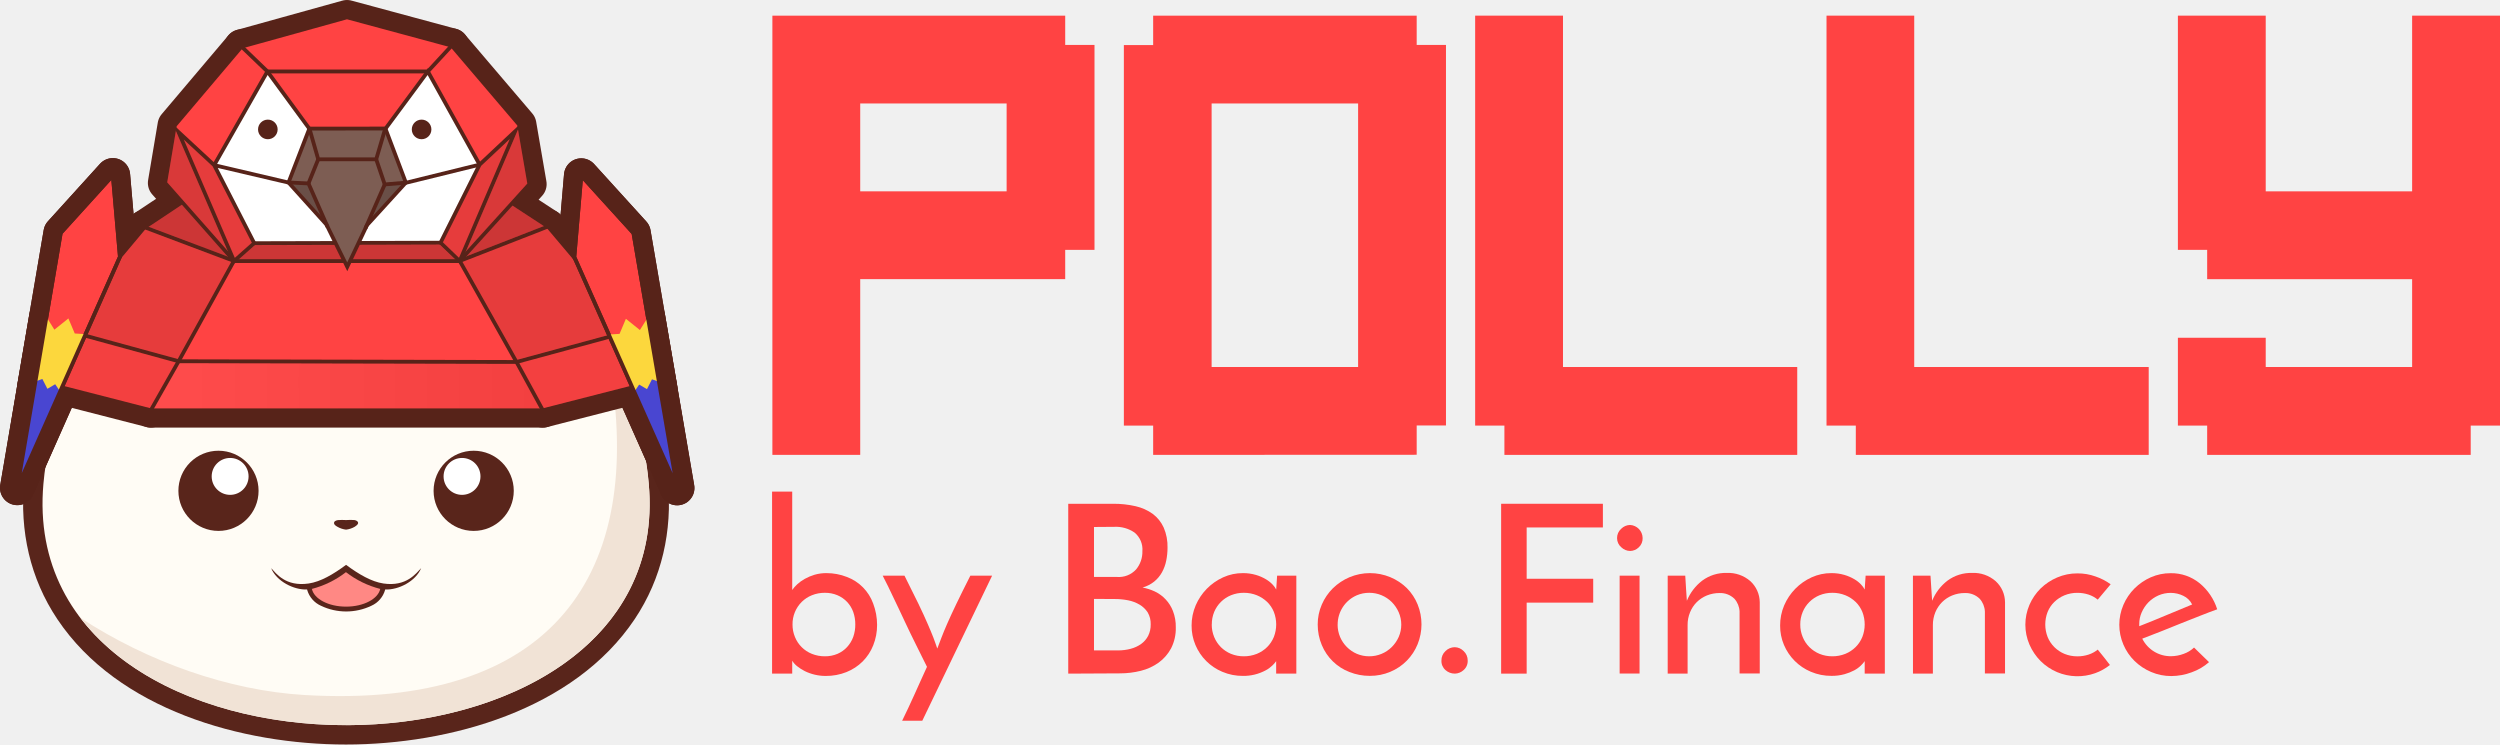
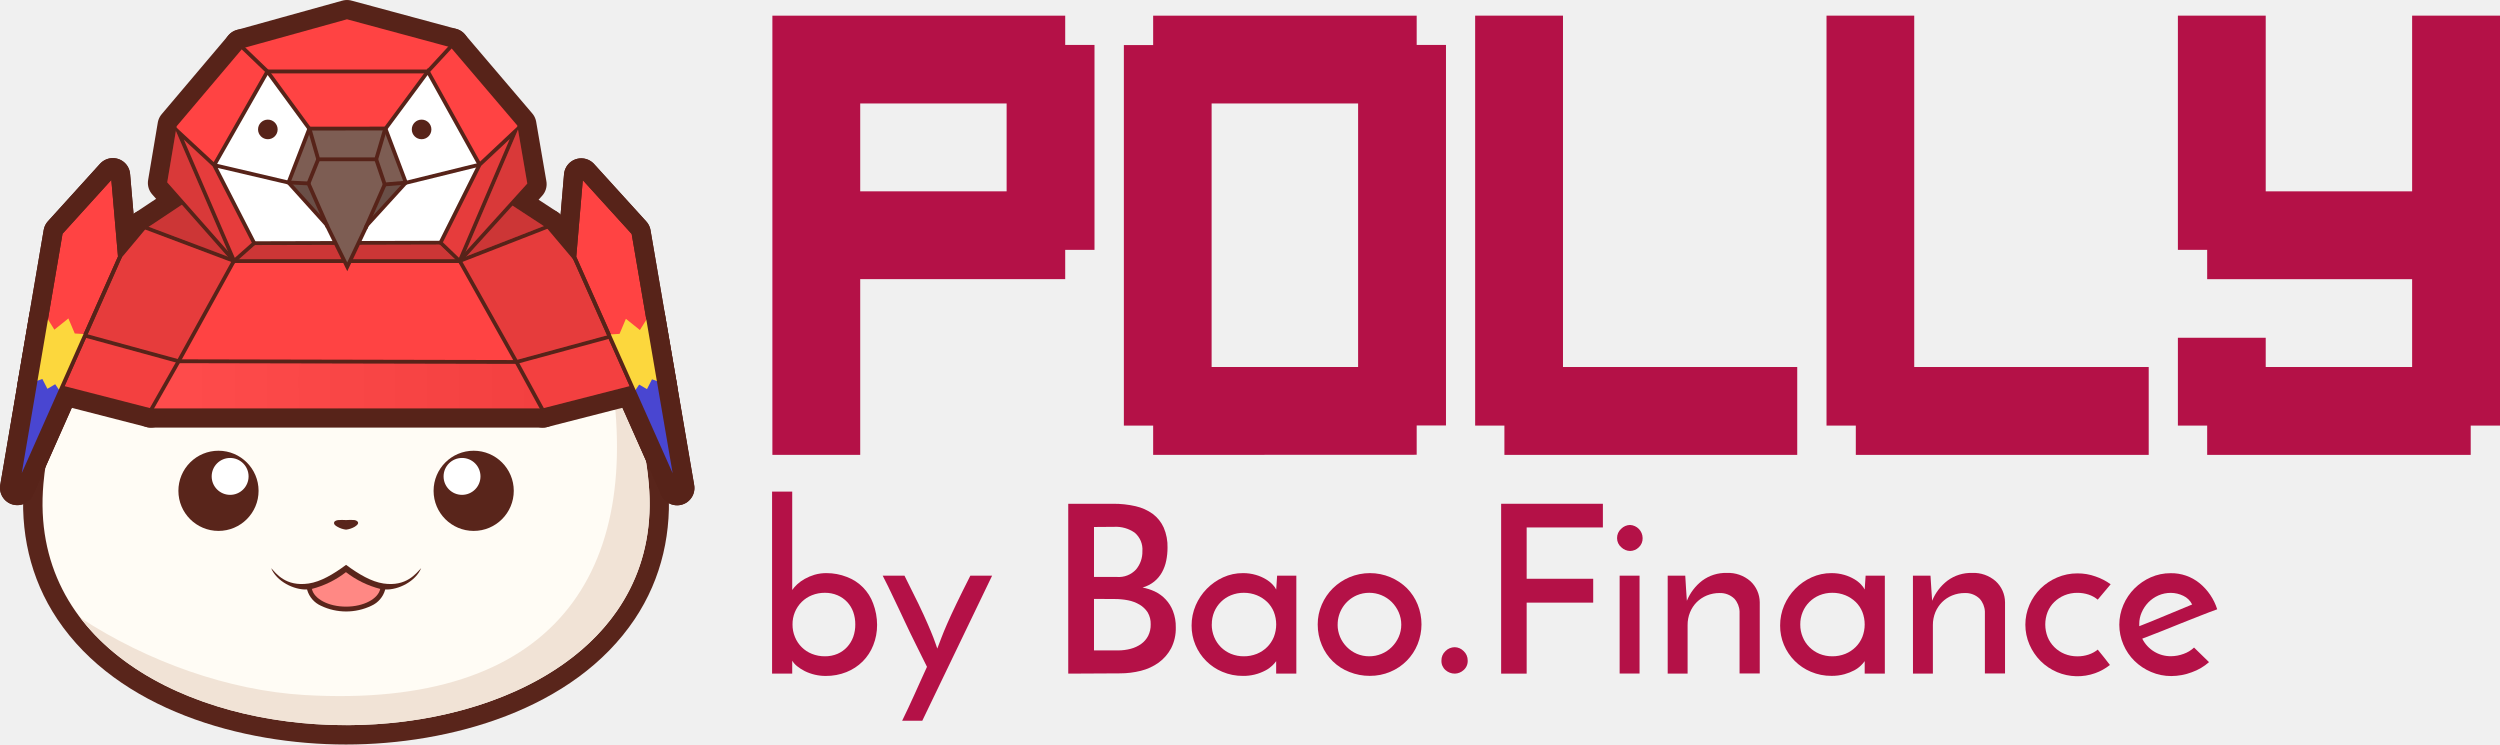
<svg xmlns="http://www.w3.org/2000/svg" viewBox="0 0 650.39 193.69">
  <defs>
-     <style>.cls-1,.cls-17,.cls-7{fill:#ff4343;}.cls-2{fill:#59251b;}.cls-2,.cls-3,.cls-4,.cls-5,.cls-6{fill-rule:evenodd;}.cls-3{fill:#fffcf5;}.cls-4{fill:#f1e3d6;}.cls-12,.cls-22,.cls-5{fill:#fff;}.cls-6{fill:#ff8884;}.cls-10,.cls-11,.cls-12,.cls-13,.cls-14,.cls-15,.cls-16,.cls-17,.cls-18,.cls-23,.cls-7,.cls-8,.cls-9{stroke:#572319;}.cls-10,.cls-11,.cls-12,.cls-13,.cls-14,.cls-15,.cls-16,.cls-7,.cls-8,.cls-9{stroke-linecap:round;stroke-linejoin:round;stroke-width:9px;}.cls-18,.cls-8{fill:none;}.cls-24,.cls-28,.cls-9{opacity:0.05;}.cls-10,.cls-19{opacity:0.1;}.cls-11,.cls-20{opacity:0.15;}.cls-13,.cls-23{fill:#7d5d53;}.cls-14,.cls-25{fill:#572319;}.cls-15,.cls-26{fill:#fcd73d;}.cls-16,.cls-27{fill:#4946d1;}.cls-17,.cls-18,.cls-23{stroke-miterlimit:10;}.cls-21{opacity:0.2;}.cls-28{fill:url(#linear-gradient);}</style>
+     <style>.cls-1{fill:#b41147;}.cls-2{fill:#59251b;}.cls-2,.cls-3,.cls-4,.cls-5,.cls-6{fill-rule:evenodd;}.cls-3{fill:#fffcf5;}.cls-4{fill:#f1e3d6;}.cls-12,.cls-22,.cls-5{fill:#fff;}.cls-6{fill:#ff8884;}.cls-17,.cls-7{fill:#ff4343;}.cls-10,.cls-11,.cls-12,.cls-13,.cls-14,.cls-15,.cls-16,.cls-17,.cls-18,.cls-23,.cls-7,.cls-8,.cls-9{stroke:#572319;}.cls-10,.cls-11,.cls-12,.cls-13,.cls-14,.cls-15,.cls-16,.cls-7,.cls-8,.cls-9{stroke-linecap:round;stroke-linejoin:round;stroke-width:9px;}.cls-18,.cls-8{fill:none;}.cls-24,.cls-28,.cls-9{opacity:0.05;}.cls-10,.cls-19{opacity:0.1;}.cls-11,.cls-20{opacity:0.15;}.cls-13,.cls-23{fill:#7d5d53;}.cls-14,.cls-25{fill:#572319;}.cls-15,.cls-26{fill:#fcd73d;}.cls-16,.cls-27{fill:#4946d1;}.cls-17,.cls-18,.cls-23{stroke-miterlimit:10;}.cls-21{opacity:0.2;}.cls-28{fill:url(#linear-gradient);}</style>
    <linearGradient id="linear-gradient" x1="40.1" y1="100.37" x2="140.38" y2="100.37" gradientUnits="userSpaceOnUse">
      <stop offset="0" stop-color="#fff" />
      <stop offset="1" />
    </linearGradient>
  </defs>
  <g id="Layer_2" data-name="Layer 2">
    <g id="Layer_1-2" data-name="Layer 1">
      <path class="cls-1" d="M200.94,118.34V4.07h76.18v7.62h7.62V65h-7.62v7.62H223.79v45.71Zm60.94-68.56V26.92H223.79V49.78Z" />
      <path class="cls-1" d="M300,118.34v-7.62h-7.62v-99H300V4.07h68.56v7.62h7.62v99h-7.62v7.62Zm53.32-22.86V26.92H315.21V95.48Z" />
      <path class="cls-1" d="M391.38,118.34v-7.62h-7.61V4.07h22.85V95.48h60.94v22.86Z" />
      <path class="cls-1" d="M482.8,118.34v-7.62h-7.62V4.07H498V95.48H559v22.86Z" />
      <path class="cls-1" d="M574.21,118.34v-7.62h-7.62V87.87h22.85v7.61h38.09V72.63H574.21V65h-7.62V4.07h22.85V49.78h38.09V4.07h22.86V110.72h-7.62v7.62Z" />
      <path class="cls-1" d="M228.18,162.57a14.11,14.11,0,0,1-1,5.3,12.35,12.35,0,0,1-2.75,4.21,12.58,12.58,0,0,1-4.23,2.77,14.21,14.21,0,0,1-5.39,1,12.3,12.3,0,0,1-5.43-1.25,11.38,11.38,0,0,1-2-1.28,5.52,5.52,0,0,1-1.28-1.43q0,.3,0,.63c0,.23,0,.44,0,.64v2.08h-5.24V127.89h5.24v25.6a8.63,8.63,0,0,1,1.31-1.49,10.15,10.15,0,0,1,1.95-1.4,12.66,12.66,0,0,1,2.53-1.07,10.82,10.82,0,0,1,3.11-.43,14.45,14.45,0,0,1,5.33,1,11.59,11.59,0,0,1,6.83,6.91A15.8,15.8,0,0,1,228.18,162.57Zm-5.67-.12a9.53,9.53,0,0,0-.54-3.26,7.43,7.43,0,0,0-4.09-4.33,8.22,8.22,0,0,0-3.29-.64,8.88,8.88,0,0,0-3.38.64,8,8,0,0,0-2.65,1.74,8.15,8.15,0,0,0-2.38,5.85,8.32,8.32,0,0,0,.64,3.29,7.88,7.88,0,0,0,4.39,4.36,8.88,8.88,0,0,0,3.38.64,8.22,8.22,0,0,0,3.29-.64,7.37,7.37,0,0,0,2.5-1.77,7.84,7.84,0,0,0,1.59-2.62A9.49,9.49,0,0,0,222.51,162.45Z" />
      <path class="cls-1" d="M239.94,187.5H234.7l1.62-3.38c.5-1.08,1-2.18,1.52-3.3s1-2.27,1.56-3.47,1.11-2.49,1.76-3.87c-.93-1.83-1.89-3.75-2.86-5.76s-2-4-2.93-6.06-1.94-4.07-2.89-6.1-1.9-4-2.84-5.79h5.67q2.19,4.33,3.63,7.32t2.37,5.15c.63,1.44,1.14,2.67,1.53,3.68s.72,2,1,2.81l1.07-2.81c.38-1,.89-2.24,1.52-3.68s1.42-3.16,2.38-5.15,2.16-4.43,3.63-7.32h5.66Z" />
      <path class="cls-1" d="M277.91,175.25V131.06h11.7a25.08,25.08,0,0,1,5.85.64,12.3,12.3,0,0,1,4.45,2,9.22,9.22,0,0,1,2.83,3.54,12.45,12.45,0,0,1,1,5.27,16.92,16.92,0,0,1-.34,3.35,10.54,10.54,0,0,1-1.09,3,8.3,8.3,0,0,1-2,2.41,8.58,8.58,0,0,1-3.07,1.58,13.61,13.61,0,0,1,3.14,1,9.38,9.38,0,0,1,4.75,5.06,11.16,11.16,0,0,1,.76,4.32,11.31,11.31,0,0,1-1.22,5.43,11.05,11.05,0,0,1-3.23,3.72,13.56,13.56,0,0,1-4.63,2.13,22.17,22.17,0,0,1-5.42.67Zm6.7-38.15v13h6a6.1,6.1,0,0,0,4.94-1.95,7.1,7.1,0,0,0,1.65-4.75,5.7,5.7,0,0,0-2-4.82,8.49,8.49,0,0,0-5.28-1.52Zm0,18.71v13.4h6.22a12.74,12.74,0,0,0,3.32-.42,8.35,8.35,0,0,0,2.71-1.25,6,6,0,0,0,1.83-2.1,6.34,6.34,0,0,0,.67-3,5.83,5.83,0,0,0-.79-3.14,6.4,6.4,0,0,0-2.1-2,9.38,9.38,0,0,0-3-1.13,17.83,17.83,0,0,0-3.44-.33Z" />
      <path class="cls-1" d="M310,162.75a13.21,13.21,0,0,1,1.07-5.27,14.12,14.12,0,0,1,7.13-7.28,12.27,12.27,0,0,1,5.15-1.1,11.74,11.74,0,0,1,3.35.46,11.16,11.16,0,0,1,2.62,1.13,8,8,0,0,1,1.77,1.4,5.21,5.21,0,0,1,.92,1.28l.24-3.6h5v25.48H332V172a7.17,7.17,0,0,1-1,1.15,7.35,7.35,0,0,1-1.74,1.25,12.13,12.13,0,0,1-5.88,1.44,13.44,13.44,0,0,1-5.39-1.07,13,13,0,0,1-7-7A12.69,12.69,0,0,1,310,162.75Zm5.24-.3a8.5,8.5,0,0,0,.64,3.29,8.11,8.11,0,0,0,1.74,2.62,8.22,8.22,0,0,0,2.62,1.74,8.73,8.73,0,0,0,3.35.64,9,9,0,0,0,3.39-.64,8.24,8.24,0,0,0,2.68-1.77,7.9,7.9,0,0,0,1.74-2.62,9,9,0,0,0,0-6.52,7.58,7.58,0,0,0-1.74-2.59,8.5,8.5,0,0,0-2.68-1.74,9,9,0,0,0-3.39-.64,8.73,8.73,0,0,0-3.35.64,8,8,0,0,0-4.36,4.33A8.31,8.31,0,0,0,315.26,162.45Z" />
      <path class="cls-1" d="M342.81,162.45a12.81,12.81,0,0,1,1.07-5.18,13.46,13.46,0,0,1,2.89-4.24,14.06,14.06,0,0,1,4.3-2.86,13.81,13.81,0,0,1,10.66,0A13.68,13.68,0,0,1,366,153a12.9,12.9,0,0,1,2.8,4.24,13.79,13.79,0,0,1,0,10.36,13.06,13.06,0,0,1-7.07,7.16,13.44,13.44,0,0,1-5.39,1.07,14.19,14.19,0,0,1-5.27-1,12.73,12.73,0,0,1-7.19-7A13.67,13.67,0,0,1,342.81,162.45Zm5.18.06a8.13,8.13,0,0,0,.64,3.2A8.32,8.32,0,0,0,353,170.1a8.16,8.16,0,0,0,3.2.64,8.29,8.29,0,0,0,5.88-2.41,8.73,8.73,0,0,0,1.8-2.62,7.81,7.81,0,0,0,.67-3.2,8.05,8.05,0,0,0-.67-3.23,8.75,8.75,0,0,0-1.8-2.65,8.29,8.29,0,0,0-5.88-2.41,8.16,8.16,0,0,0-3.2.64,8.27,8.27,0,0,0-5,7.65Z" />
      <path class="cls-1" d="M375,171.84a3.25,3.25,0,0,1,1.06-2.47,3.45,3.45,0,0,1,2.41-1,3.31,3.31,0,0,1,2.29,1,3.26,3.26,0,0,1,1.07,2.47,3.1,3.1,0,0,1-1.07,2.49,3.47,3.47,0,0,1-2.29.92,3.64,3.64,0,0,1-2.41-.92A3.09,3.09,0,0,1,375,171.84Z" />
      <path class="cls-1" d="M390.53,175.25V131.06H417v6.16H397.17v13.35h17.31v6.21H397.17v18.47Z" />
      <path class="cls-1" d="M420.69,140a3.16,3.16,0,0,1,1.07-2.43,3.34,3.34,0,0,1,2.29-1,3.45,3.45,0,0,1,3.29,3.41,3.12,3.12,0,0,1-1,2.41,3.28,3.28,0,0,1-2.25.95,3.39,3.39,0,0,1-2.29-.95A3.08,3.08,0,0,1,420.69,140Zm5.85,35.23h-5.18V149.77h5.18Z" />
      <path class="cls-1" d="M433.86,149.77h4.57q.12,1.89.21,3.45c.06,1,.13,2.06.21,3.08a12.58,12.58,0,0,1,4-5.25,10.24,10.24,0,0,1,6.36-2,8.76,8.76,0,0,1,6.16,2.14,7.56,7.56,0,0,1,2.44,5.48v18.53h-5.25V159.1a5.34,5.34,0,0,0-1.33-3.32,5.28,5.28,0,0,0-3.85-1.5,8.73,8.73,0,0,0-3.35.64,8.22,8.22,0,0,0-2.62,1.74,8,8,0,0,0-1.73,2.62,8.51,8.51,0,0,0-.64,3.35v12.62h-5.18Z" />
      <path class="cls-1" d="M463.11,162.75a13.2,13.2,0,0,1,1.06-5.27,14.12,14.12,0,0,1,7.13-7.28,12.34,12.34,0,0,1,5.15-1.1,11.87,11.87,0,0,1,3.36.46,11.35,11.35,0,0,1,2.62,1.13,7.68,7.68,0,0,1,1.76,1.4,5.21,5.21,0,0,1,.92,1.28l.24-3.6h5v25.48h-5.24V172a7.17,7.17,0,0,1-1,1.15,7.28,7.28,0,0,1-1.73,1.25,12.7,12.7,0,0,1-2.53,1,12.21,12.21,0,0,1-3.35.43,13.48,13.48,0,0,1-5.4-1.07,13.09,13.09,0,0,1-7-7A12.68,12.68,0,0,1,463.11,162.75Zm5.24-.3a8.32,8.32,0,0,0,.64,3.29,7.8,7.8,0,0,0,1.74,2.62,8.11,8.11,0,0,0,2.62,1.74,8.66,8.66,0,0,0,3.35.64,8.92,8.92,0,0,0,3.38-.64,8.13,8.13,0,0,0,2.68-1.77,7.9,7.9,0,0,0,1.74-2.62,9,9,0,0,0,0-6.52,7.58,7.58,0,0,0-1.74-2.59,8.38,8.38,0,0,0-2.68-1.74,8.92,8.92,0,0,0-3.38-.64,8.66,8.66,0,0,0-3.35.64,8.11,8.11,0,0,0-2.62,1.74,7.87,7.87,0,0,0-1.74,2.59A8.14,8.14,0,0,0,468.35,162.45Z" />
      <path class="cls-1" d="M497.66,149.77h4.57c.08,1.26.15,2.41.22,3.45s.13,2.06.21,3.08a12.48,12.48,0,0,1,4-5.25,10.29,10.29,0,0,1,6.37-2,8.72,8.72,0,0,1,6.15,2.14,7.48,7.48,0,0,1,2.44,5.48v18.53h-5.24V159.1a5.34,5.34,0,0,0-1.34-3.32,5.24,5.24,0,0,0-3.84-1.5,8.66,8.66,0,0,0-3.35.64,8.11,8.11,0,0,0-2.62,1.74,8.22,8.22,0,0,0-1.74,2.62,8.69,8.69,0,0,0-.64,3.35v12.62h-5.18Z" />
      <path class="cls-1" d="M545.74,169l1.62,2c.51.63,1,1.29,1.55,2a13.62,13.62,0,0,1-3.83,2.13,13.67,13.67,0,0,1-9.91-.27,13.62,13.62,0,0,1-4.3-2.89,14,14,0,0,1-2.89-4.27,13.07,13.07,0,0,1,0-10.36,13.63,13.63,0,0,1,2.89-4.24,14.06,14.06,0,0,1,4.3-2.86,13.17,13.17,0,0,1,5.27-1.07,13.55,13.55,0,0,1,4.72.8A14.82,14.82,0,0,1,549.1,152l-3.36,4a7.4,7.4,0,0,0-2.37-1.31,9.18,9.18,0,0,0-2.93-.46,8.66,8.66,0,0,0-3.35.64,8.47,8.47,0,0,0-2.65,1.74,7.58,7.58,0,0,0-1.74,2.59,9,9,0,0,0,0,6.52,7.9,7.9,0,0,0,1.74,2.62,8.21,8.21,0,0,0,2.65,1.77,8.66,8.66,0,0,0,3.35.64,8.91,8.91,0,0,0,2.93-.46A7.4,7.4,0,0,0,545.74,169Z" />
      <path class="cls-1" d="M574.69,172.26a13.64,13.64,0,0,1-4.45,2.62,15.26,15.26,0,0,1-5.36,1,13.14,13.14,0,0,1-5.27-1.07,13.88,13.88,0,0,1-4.3-2.86,13.19,13.19,0,0,1-2.89-4.24,13.07,13.07,0,0,1,0-10.36,13.65,13.65,0,0,1,2.89-4.27,14.07,14.07,0,0,1,4.23-2.89,12.64,12.64,0,0,1,5.15-1.07,11.63,11.63,0,0,1,7.53,2.59,14.39,14.39,0,0,1,4.6,6.8c-1.26.45-2.7,1-4.32,1.64l-5.06,2q-2.62,1.08-5.24,2.11t-4.88,1.89a8.26,8.26,0,0,0,7.44,4.57,9.62,9.62,0,0,0,3.32-.61,7.4,7.4,0,0,0,2.71-1.65Zm-4.39-15A4.85,4.85,0,0,0,568,155a7.53,7.53,0,0,0-3.23-.76,8,8,0,0,0-3.26.67,8.52,8.52,0,0,0-2.6,1.8,8.77,8.77,0,0,0-1.73,2.59,7.35,7.35,0,0,0-.64,3,2,2,0,0,0,0,.42.89.89,0,0,1,0,.19l3.44-1.37,3.69-1.53,3.53-1.46Z" />
    </g>
    <g id="Layer_2-2" data-name="Layer 2">
      <g id="Happy">
        <path class="cls-2" d="M127.17,61.55c26.5,12.33,43.94,33.85,46.61,63.83,1.14,12.72-1.53,25.05-8.68,35.72C149.31,184.68,117,193.69,90,193.69s-59.27-9-75.07-32.59c-7.14-10.67-9.81-23-8.67-35.72C9,95.4,26.4,73.88,52.9,61.55A18.25,18.25,0,0,1,75.81,44.62a18.26,18.26,0,0,1,28.45,0,18.25,18.25,0,0,1,22.91,16.93Z" />
        <path class="cls-3" d="M122.13,61.51A13.21,13.21,0,0,0,102.2,50.89c-2.27,1.22-5.7,5.58-6.83,8.67a19.58,19.58,0,0,1,5.09-11.62,13.21,13.21,0,0,0-22.59,3c-1.06,2.35-1.14,7.9-.16,11a19.64,19.64,0,0,1-3-12.4A13.21,13.21,0,0,0,57.92,62.25a13.43,13.43,0,0,0,.23,2.47h0c.62,2.5,4,6.91,6.7,8.77a19.4,19.4,0,0,1-9.71-7.43C30,77.7,13.8,97.77,11.3,125.83c-7.48,83.77,165,83.77,157.47,0-2.6-29.17-20-49.71-46.85-61.11-2.18-1.38-7.66-2.24-10.91-1.7A19,19,0,0,1,122.13,61.51Z" />
        <path class="cls-4" d="M64.85,73.49a19.4,19.4,0,0,1-9.71-7.43c-.91.42-1.8.85-2.69,1.3C55.37,70.83,59.68,72.86,64.85,73.49Z" />
        <path class="cls-4" d="M77.44,60.9c.08.36.17.71.27,1l-.27-1Zm.27,1C74.26,58,72.38,53.65,72.5,49.11a13.16,13.16,0,0,1,2.2.42A19.64,19.64,0,0,0,77.71,61.93Z" />
        <path class="cls-4" d="M95.49,59.25l-.12.31.12-.31Zm-.12.31c-.54-5.22.5-9.89,3.28-13.53a13.61,13.61,0,0,1,1.81,1.91A19.58,19.58,0,0,0,95.37,59.56Z" />
        <path class="cls-4" d="M122.13,61.51a14,14,0,0,0-.49-2.92A19.72,19.72,0,0,0,111,63,19,19,0,0,1,122.13,61.51Z" />
        <path class="cls-2" d="M90.06,135.3a13.89,13.89,0,0,1,2.22,0c.56.12.9.43.89.76s-.36.64-.92,1a5.81,5.81,0,0,1-2.22.73,5.75,5.75,0,0,1-2.22-.73c-.56-.31-.92-.61-.92-1s.37-.64,1-.75A15,15,0,0,1,90.06,135.3Z" />
        <path class="cls-2" d="M80.31,151.8c3.1-.46,6.37-2.37,9.72-4.85,3.35,2.48,6.63,4.39,9.73,4.85,6,.89,8.51-2.68,9.81-4-1.39,3.42-5.91,5.72-9.38,5.56l0,.1a6.46,6.46,0,0,1-3.59,4.14,15.21,15.21,0,0,1-13.09,0,6.5,6.5,0,0,1-3.6-4.14l0-.1c-3.46.16-8-2.14-9.37-5.56C71.8,149.12,74.26,152.69,80.31,151.8Z" />
        <path class="cls-2" d="M82.77,91.26c9.4-4,9.49-16.32,5.28-21.42C88.62,79.41,86.69,86.38,82.77,91.26Z" />
        <path class="cls-2" d="M92.58,72.8c2.25,8.94,6.43,11.44,11.66,10.5C95.33,77.17,95.35,75.72,92.58,72.8Z" />
        <path class="cls-2" d="M84.09,72.73c.66,5.5-4.9,11.77-9.25,11.21C78.55,81.89,81.45,77.26,84.09,72.73Z" />
        <path class="cls-2" d="M56.84,117.26a10.43,10.43,0,1,1-10.43,10.43A10.42,10.42,0,0,1,56.84,117.26Z" />
        <path class="cls-5" d="M59.87,119.14a4.8,4.8,0,1,1-4.8,4.79A4.79,4.79,0,0,1,59.87,119.14Z" />
        <path class="cls-6" d="M98.92,153.21c-.55,2.6-4.32,4.61-8.89,4.61s-8.33-2-8.89-4.61A24.42,24.42,0,0,0,90,148.85,24.5,24.5,0,0,0,98.92,153.21Z" />
        <path class="cls-4" d="M20.91,160.73c35.42,46.53,154.09,34.91,147.86-34.9a69.89,69.89,0,0,0-10.29-31.45c9.64,55.06-14.73,90.23-79.26,86.43C59.56,179.65,38.5,172.22,20.91,160.73Z" />
        <path class="cls-2" d="M123.23,117.26a10.43,10.43,0,1,0,10.43,10.43A10.43,10.43,0,0,0,123.23,117.26Z" />
        <path class="cls-5" d="M120.2,119.14a4.8,4.8,0,1,0,4.8,4.79A4.79,4.79,0,0,0,120.2,119.14Z" />
      </g>
      <polygon class="cls-7" points="39.23 106.74 141.23 106.74 165.42 100.55 165.23 85.79 142.56 58.93 119.71 43.98 100.47 39.02 78.95 39.02 60.09 44.17 37.61 59.12 15.52 85.5 15.14 100.55 39.23 106.74" />
      <polyline class="cls-8" points="15.52 85.5 46.47 93.98 134.37 94.17 165.23 85.79" />
      <polyline class="cls-8" points="142.56 58.93 119.61 67.88 60.85 67.88 37.61 59.12" />
      <polyline class="cls-8" points="60.09 44.17 78.56 48.26 102.18 48.26 119.71 43.98" />
      <polyline class="cls-8" points="102.18 48.26 119.61 67.88 134.37 94.17 141.23 106.74" />
      <polyline class="cls-8" points="78.56 48.26 60.85 67.88 46.47 93.98 39.23 106.74" />
      <polygon class="cls-7" points="60.9 67.91 119.59 67.91 137.71 47.91 135.05 32.43 117.52 11.86 90.27 4.5 62.84 12.12 45.49 32.62 42.97 47.59 60.9 67.91" />
      <polygon class="cls-9" points="47.53 36.04 61.03 67.43 65.92 63.15 55.42 42.82 47.53 36.04" />
      <polyline class="cls-9" points="114.88 62.95 125.14 42.46 133.2 35.18 119.87 67.34 114.88 62.95" />
      <polygon class="cls-10" points="134.77 33.7 137.17 47.76 121.21 65.37 134.77 33.7" />
      <polygon class="cls-10" points="45.75 34.06 43.5 47.44 59.19 65.22 45.75 34.06" />
      <polygon class="cls-11" points="66.33 63.8 114.39 63.67 118.28 67.38 62.22 67.4 66.33 63.8" />
      <polygon class="cls-12" points="55.81 42.89 69.57 18.59 80.87 34.18 75.03 47.58 55.81 42.89" />
      <polyline class="cls-12" points="55.81 42.89 66.14 63.29 114.58 63.17 124.72 42.87 111.28 18.61 99.75 34.13" />
      <polyline class="cls-8" points="69.57 18.59 111.31 18.59 117.52 11.86" />
      <line class="cls-8" x1="66.14" y1="63.27" x2="114.61" y2="63.14" />
      <polyline class="cls-8" points="69.57 18.59 80.91 34.07 75.24 47.54 55.72 42.96 66.14 63.27 60.9 67.91 46.42 34.34 55.72 42.96 69.57 18.59 62.84 12.12" />
      <polyline class="cls-8" points="99.78 34.17 111.31 18.59 124.77 42.84 134.03 34.15 119.59 67.91 114.61 63.15 124.77 42.84" />
      <line class="cls-8" x1="105.24" y1="47.64" x2="124.77" y2="42.83" />
      <line class="cls-8" x1="99.73" y1="34.08" x2="105.24" y2="47.79" />
      <polygon class="cls-13" points="80.48 33.46 100.27 33.44 105.58 47.5 95.45 58.61 90.34 69.41 84.95 58.45 75.06 47.48 80.48 33.46" />
      <polyline class="cls-10" points="100.47 47.83 97.08 56.08 104.32 48.13 100.47 47.83" />
      <polyline class="cls-10" points="80.09 47.73 83.29 55.86 76.24 48.03 80.09 47.73" />
      <polygon class="cls-11" points="38.71 58.99 59.19 66.72 47.31 53.27 38.71 58.99" />
      <polygon class="cls-11" points="141.47 58.81 121.41 66.64 133.33 53.48 141.47 58.81" />
      <polygon class="cls-9" points="16.68 100.43 38.98 106.16 45.71 94.29 22.1 87.82 16.68 100.43" />
      <polygon class="cls-9" points="141.48 106.16 163.8 100.44 158.34 88.18 135.12 94.48 141.48 106.16" />
      <polygon class="cls-9" points="37.77 59.71 60.12 68.15 46.22 93.39 22.79 86.97 31.66 67.01 37.77 59.71" />
      <polygon class="cls-9" points="142.41 59.53 120.34 68.14 134.62 93.57 157.92 87.25 149.11 67.48 142.41 59.53" />
      <polyline class="cls-8" points="80.51 33.48 82.79 41.44 97.87 41.44 100.21 33.51" />
      <polyline class="cls-8" points="97.87 41.44 100.09 47.98 105.54 47.52" />
      <line class="cls-8" x1="100.09" y1="47.98" x2="95.07" y2="59.41" />
      <polyline class="cls-8" points="85.22 59.02 80.25 47.72 75.11 47.48" />
      <line class="cls-8" x1="80.25" y1="47.72" x2="82.79" y2="41.44" />
      <circle class="cls-14" cx="69.68" cy="33.67" r="2.55" />
      <circle class="cls-14" cx="109.68" cy="33.67" r="2.55" />
      <polygon class="cls-7" points="29.36 45.63 31.2 66.82 4.5 126.92 15.8 60.59 29.36 45.63" />
      <polyline class="cls-15" points="12.07 82.44 14.15 85.77 17.79 82.84 19.45 86.76 22.36 86.93 15.53 102.21 8.91 100.83 12.07 82.44" />
      <polygon class="cls-16" points="9.24 99.22 11.02 98.59 12.33 101.15 14.36 99.96 15.53 101.68 4.71 126.44 9.24 99.22" />
      <polygon class="cls-8" points="29.36 45.63 31.2 66.82 4.5 126.92 15.8 60.59 29.36 45.63" />
      <polygon class="cls-7" points="151.22 45.69 149.41 66.88 176.16 126.96 164.8 60.64 151.22 45.69" />
      <polyline class="cls-15" points="168.56 82.53 166.47 85.86 162.83 82.94 161.18 86.86 158.27 87.03 165.11 102.3 171.73 100.92 168.56 82.53" />
      <polygon class="cls-16" points="171.39 99.31 169.62 98.68 168.31 101.24 166.28 100.05 165.11 101.78 175.95 126.53 171.39 99.31" />
      <polygon class="cls-8" points="151.22 45.69 149.41 66.88 176.16 126.96 164.8 60.64 151.22 45.69" />
      <polygon class="cls-9" points="46.75 94.49 134.05 94.68 140.38 106.25 40.1 106.23 46.75 94.49" />
      <polygon class="cls-17" points="39.23 106.74 141.23 106.74 165.42 100.55 165.23 85.79 142.56 58.93 119.71 43.98 100.47 39.02 78.95 39.02 60.09 44.17 37.61 59.12 15.52 85.5 15.14 100.55 39.23 106.74" />
      <polyline class="cls-18" points="15.52 85.5 46.47 93.98 134.37 94.17 165.23 85.79" />
      <polyline class="cls-18" points="142.56 58.93 119.61 67.88 60.85 67.88 37.61 59.12" />
      <polyline class="cls-18" points="60.09 44.17 78.56 48.26 102.18 48.26 119.71 43.98" />
      <polyline class="cls-18" points="102.18 48.26 119.61 67.88 134.37 94.17 141.23 106.74" />
      <polyline class="cls-18" points="78.56 48.26 60.85 67.88 46.47 93.98 39.23 106.74" />
      <polygon class="cls-17" points="60.9 67.91 119.59 67.91 137.71 47.91 135.05 32.43 117.52 11.86 90.27 4.5 62.84 12.12 45.49 32.62 42.97 47.59 60.9 67.91" />
      <polygon class="cls-19" points="47.53 36.04 61.03 67.43 65.92 63.15 55.42 42.82 47.53 36.04" />
      <polyline class="cls-19" points="114.88 62.95 125.14 42.46 133.2 35.18 119.87 67.34 114.88 62.95" />
      <polygon class="cls-20" points="134.77 33.7 137.17 47.76 121.21 65.37 134.77 33.7" />
      <polygon class="cls-20" points="45.75 34.06 43.5 47.44 59.19 65.22 45.75 34.06" />
      <polygon class="cls-21" points="66.33 63.8 114.39 63.67 118.28 67.38 62.22 67.4 66.33 63.8" />
      <polygon class="cls-22" points="55.81 42.89 69.57 18.59 80.87 34.18 75.03 47.58 55.81 42.89" />
      <polyline class="cls-22" points="55.81 42.89 66.14 63.29 114.58 63.17 124.72 42.87 111.28 18.61 99.75 34.13" />
      <polyline class="cls-18" points="69.57 18.59 111.31 18.59 117.52 11.86" />
      <line class="cls-18" x1="66.14" y1="63.27" x2="114.61" y2="63.14" />
      <polyline class="cls-18" points="69.57 18.59 80.91 34.07 75.24 47.54 55.72 42.96 66.14 63.27 60.9 67.91 46.42 34.34 55.72 42.96 69.57 18.59 62.84 12.12" />
      <polyline class="cls-18" points="99.78 34.17 111.31 18.59 124.77 42.84 134.03 34.15 119.59 67.91 114.61 63.15 124.77 42.84" />
      <line class="cls-18" x1="105.24" y1="47.64" x2="124.77" y2="42.83" />
      <line class="cls-18" x1="99.73" y1="34.08" x2="105.24" y2="47.79" />
      <polygon class="cls-23" points="80.48 33.46 100.27 33.44 105.58 47.5 95.45 58.61 90.34 69.41 84.95 58.45 75.06 47.48 80.48 33.46" />
      <polyline class="cls-20" points="100.47 47.83 97.08 56.08 104.32 48.13 100.47 47.83" />
      <polyline class="cls-20" points="80.09 47.73 83.29 55.86 76.24 48.03 80.09 47.73" />
      <polygon class="cls-21" points="38.71 58.99 59.19 66.72 47.31 53.27 38.71 58.99" />
      <polygon class="cls-21" points="141.47 58.81 121.41 66.64 133.33 53.48 141.47 58.81" />
      <polygon class="cls-24" points="16.68 100.43 38.98 106.16 45.71 94.29 22.1 87.82 16.68 100.43" />
      <polygon class="cls-24" points="141.48 106.16 163.8 100.44 158.34 88.18 135.12 94.48 141.48 106.16" />
      <polygon class="cls-19" points="37.77 59.71 60.12 68.15 46.22 93.39 22.79 86.97 31.66 67.01 37.77 59.71" />
      <polygon class="cls-19" points="142.41 59.53 120.34 68.14 134.62 93.57 157.92 87.25 149.11 67.48 142.41 59.53" />
      <polyline class="cls-18" points="80.51 33.48 82.79 41.44 97.87 41.44 100.21 33.51" />
      <polyline class="cls-18" points="97.87 41.44 100.09 47.98 105.54 47.52" />
      <line class="cls-18" x1="100.09" y1="47.98" x2="95.07" y2="59.41" />
      <polyline class="cls-18" points="85.22 59.02 80.25 47.72 75.11 47.48" />
      <line class="cls-18" x1="80.25" y1="47.72" x2="82.79" y2="41.44" />
      <circle class="cls-25" cx="69.68" cy="33.67" r="2.55" />
      <circle class="cls-25" cx="109.68" cy="33.67" r="2.55" />
      <polygon class="cls-17" points="29.36 45.63 31.2 66.82 4.5 126.92 15.8 60.59 29.36 45.63" />
      <polyline class="cls-26" points="12.07 82.44 14.15 85.77 17.79 82.84 19.45 86.76 22.36 86.93 15.53 102.21 8.91 100.83 12.07 82.44" />
      <polygon class="cls-27" points="9.24 99.22 11.02 98.59 12.33 101.15 14.36 99.96 15.53 101.68 4.71 126.44 9.24 99.22" />
      <polygon class="cls-18" points="29.36 45.63 31.2 66.82 4.5 126.92 15.8 60.59 29.36 45.63" />
      <polygon class="cls-17" points="151.22 45.69 149.41 66.88 176.16 126.96 164.8 60.64 151.22 45.69" />
      <polyline class="cls-26" points="168.56 82.53 166.47 85.86 162.83 82.94 161.18 86.86 158.27 87.03 165.11 102.3 171.73 100.92 168.56 82.53" />
      <polygon class="cls-27" points="171.39 99.31 169.62 98.68 168.31 101.24 166.28 100.05 165.11 101.78 175.95 126.53 171.39 99.31" />
      <polygon class="cls-18" points="151.22 45.69 149.41 66.88 176.16 126.96 164.8 60.64 151.22 45.69" />
      <polygon class="cls-28" points="46.75 94.49 134.05 94.68 140.38 106.25 40.1 106.23 46.75 94.49" />
    </g>
  </g>
</svg>
